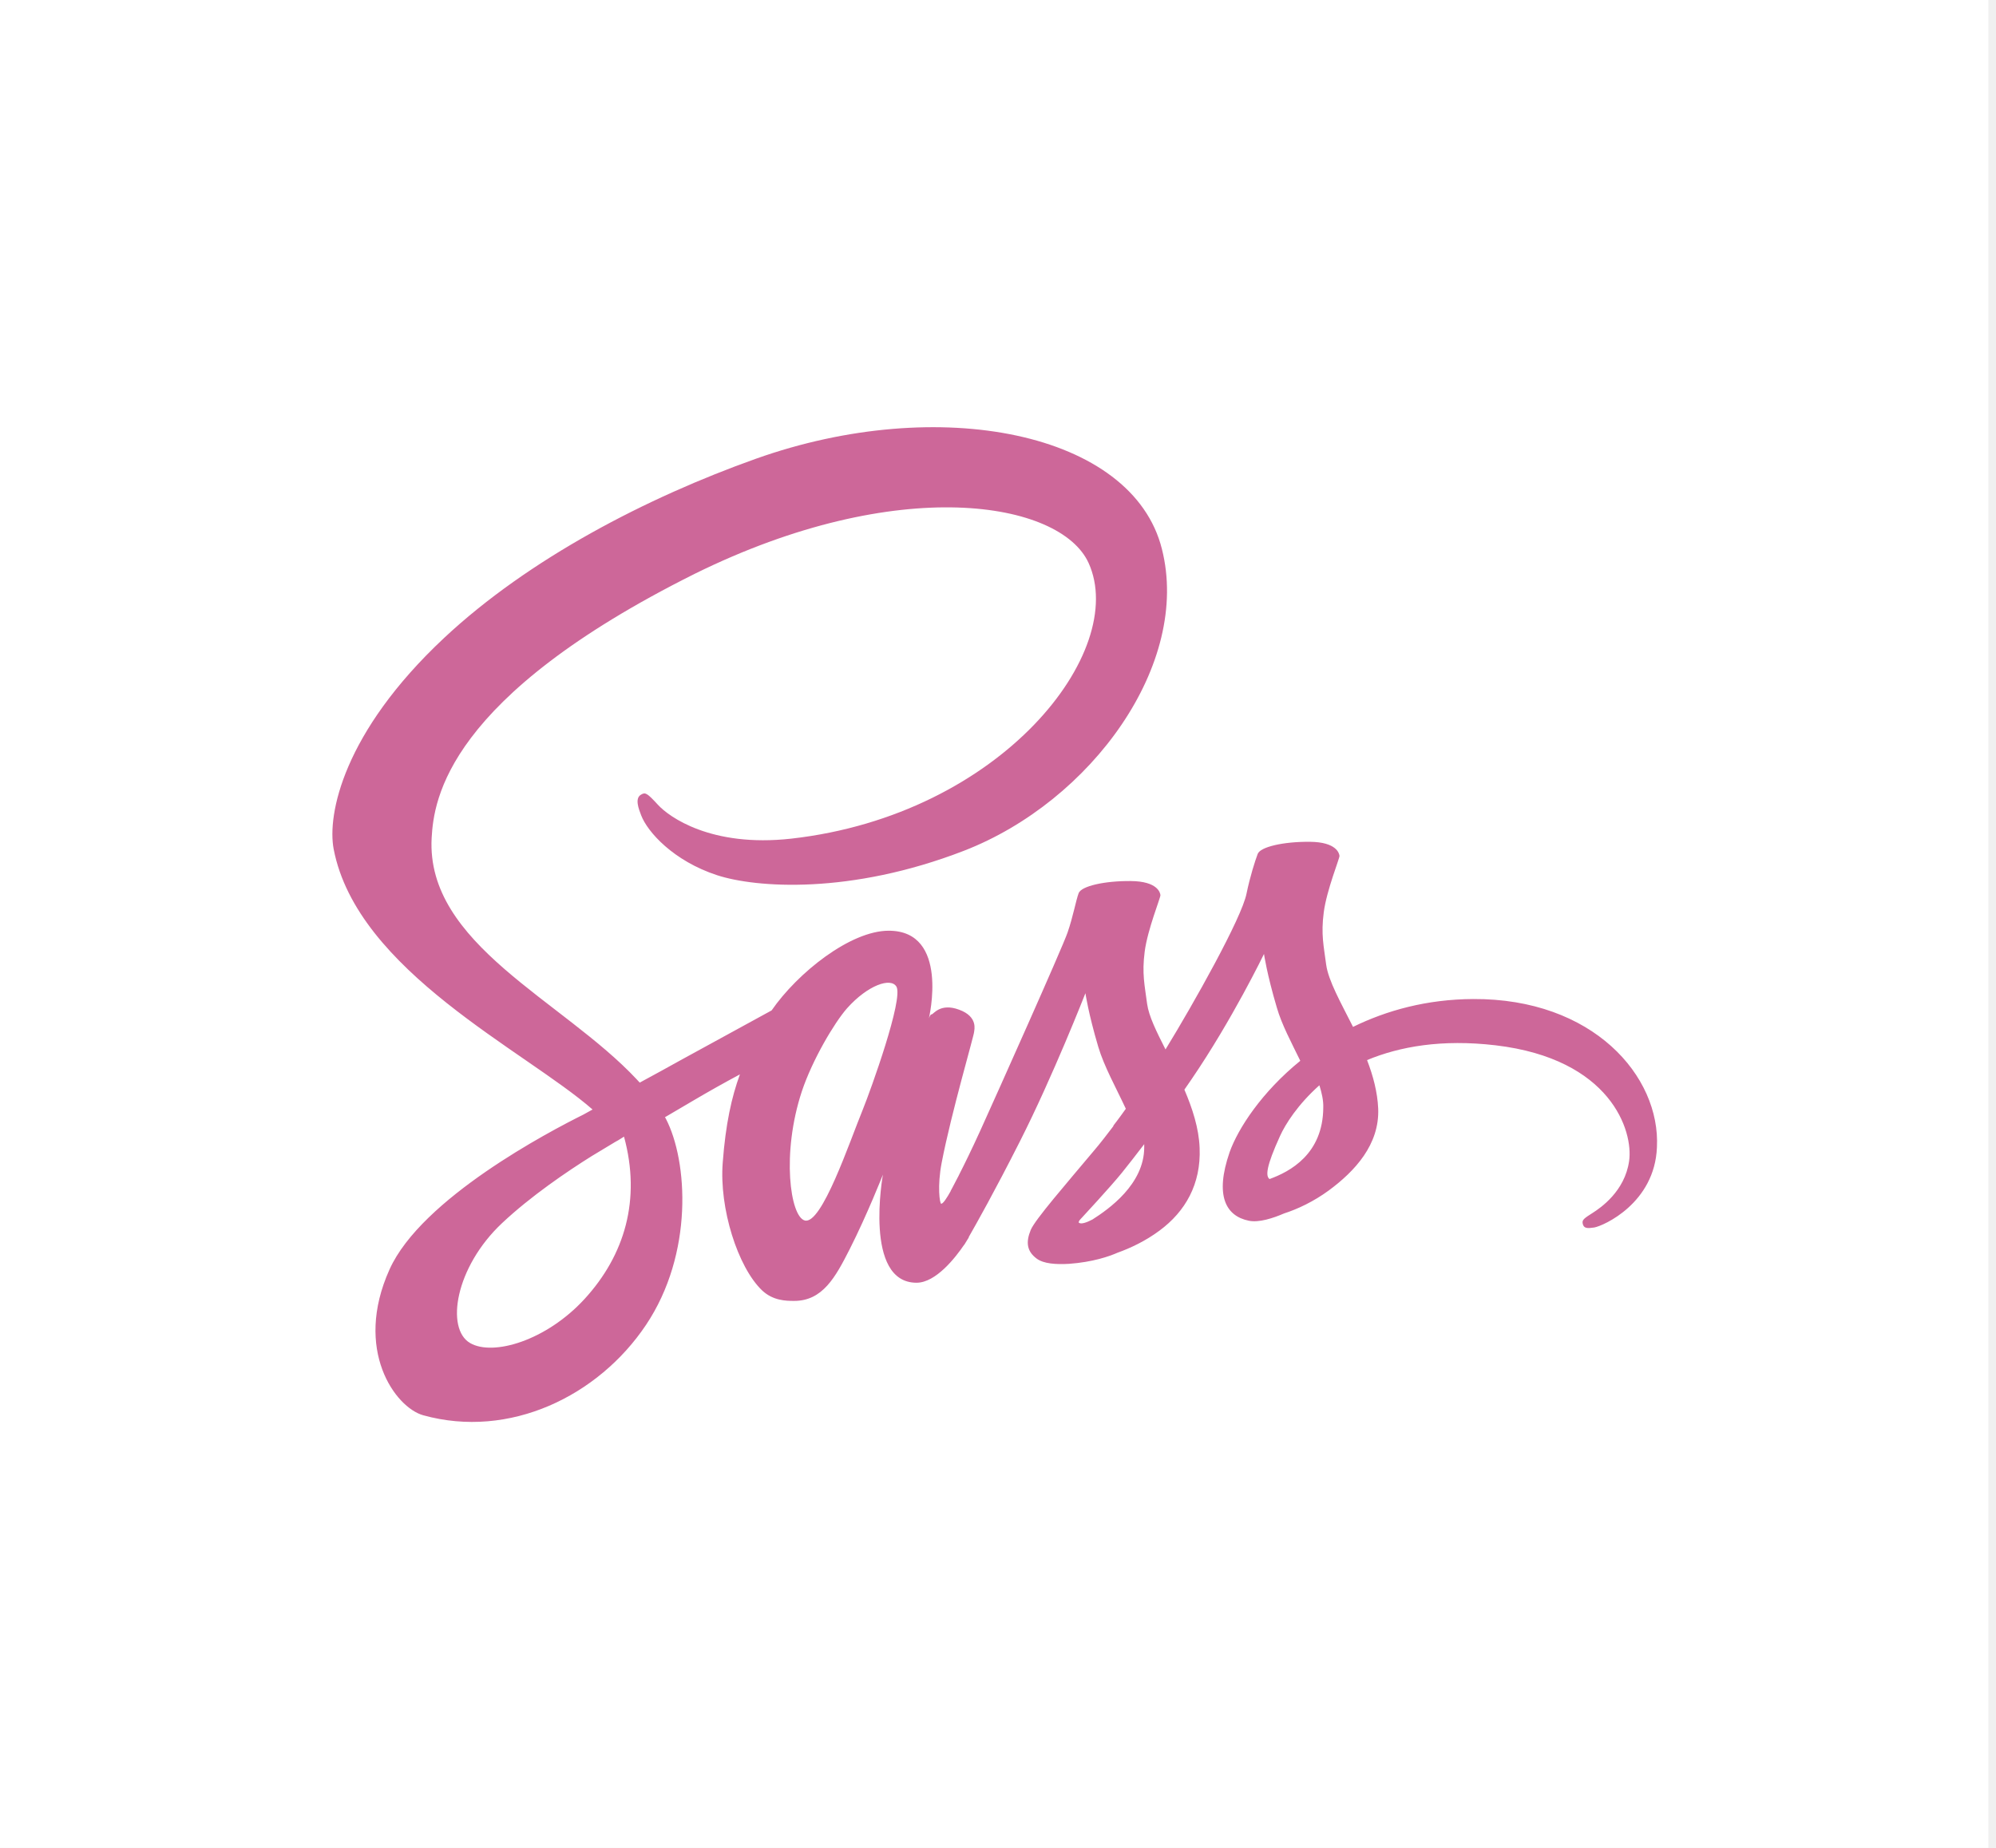
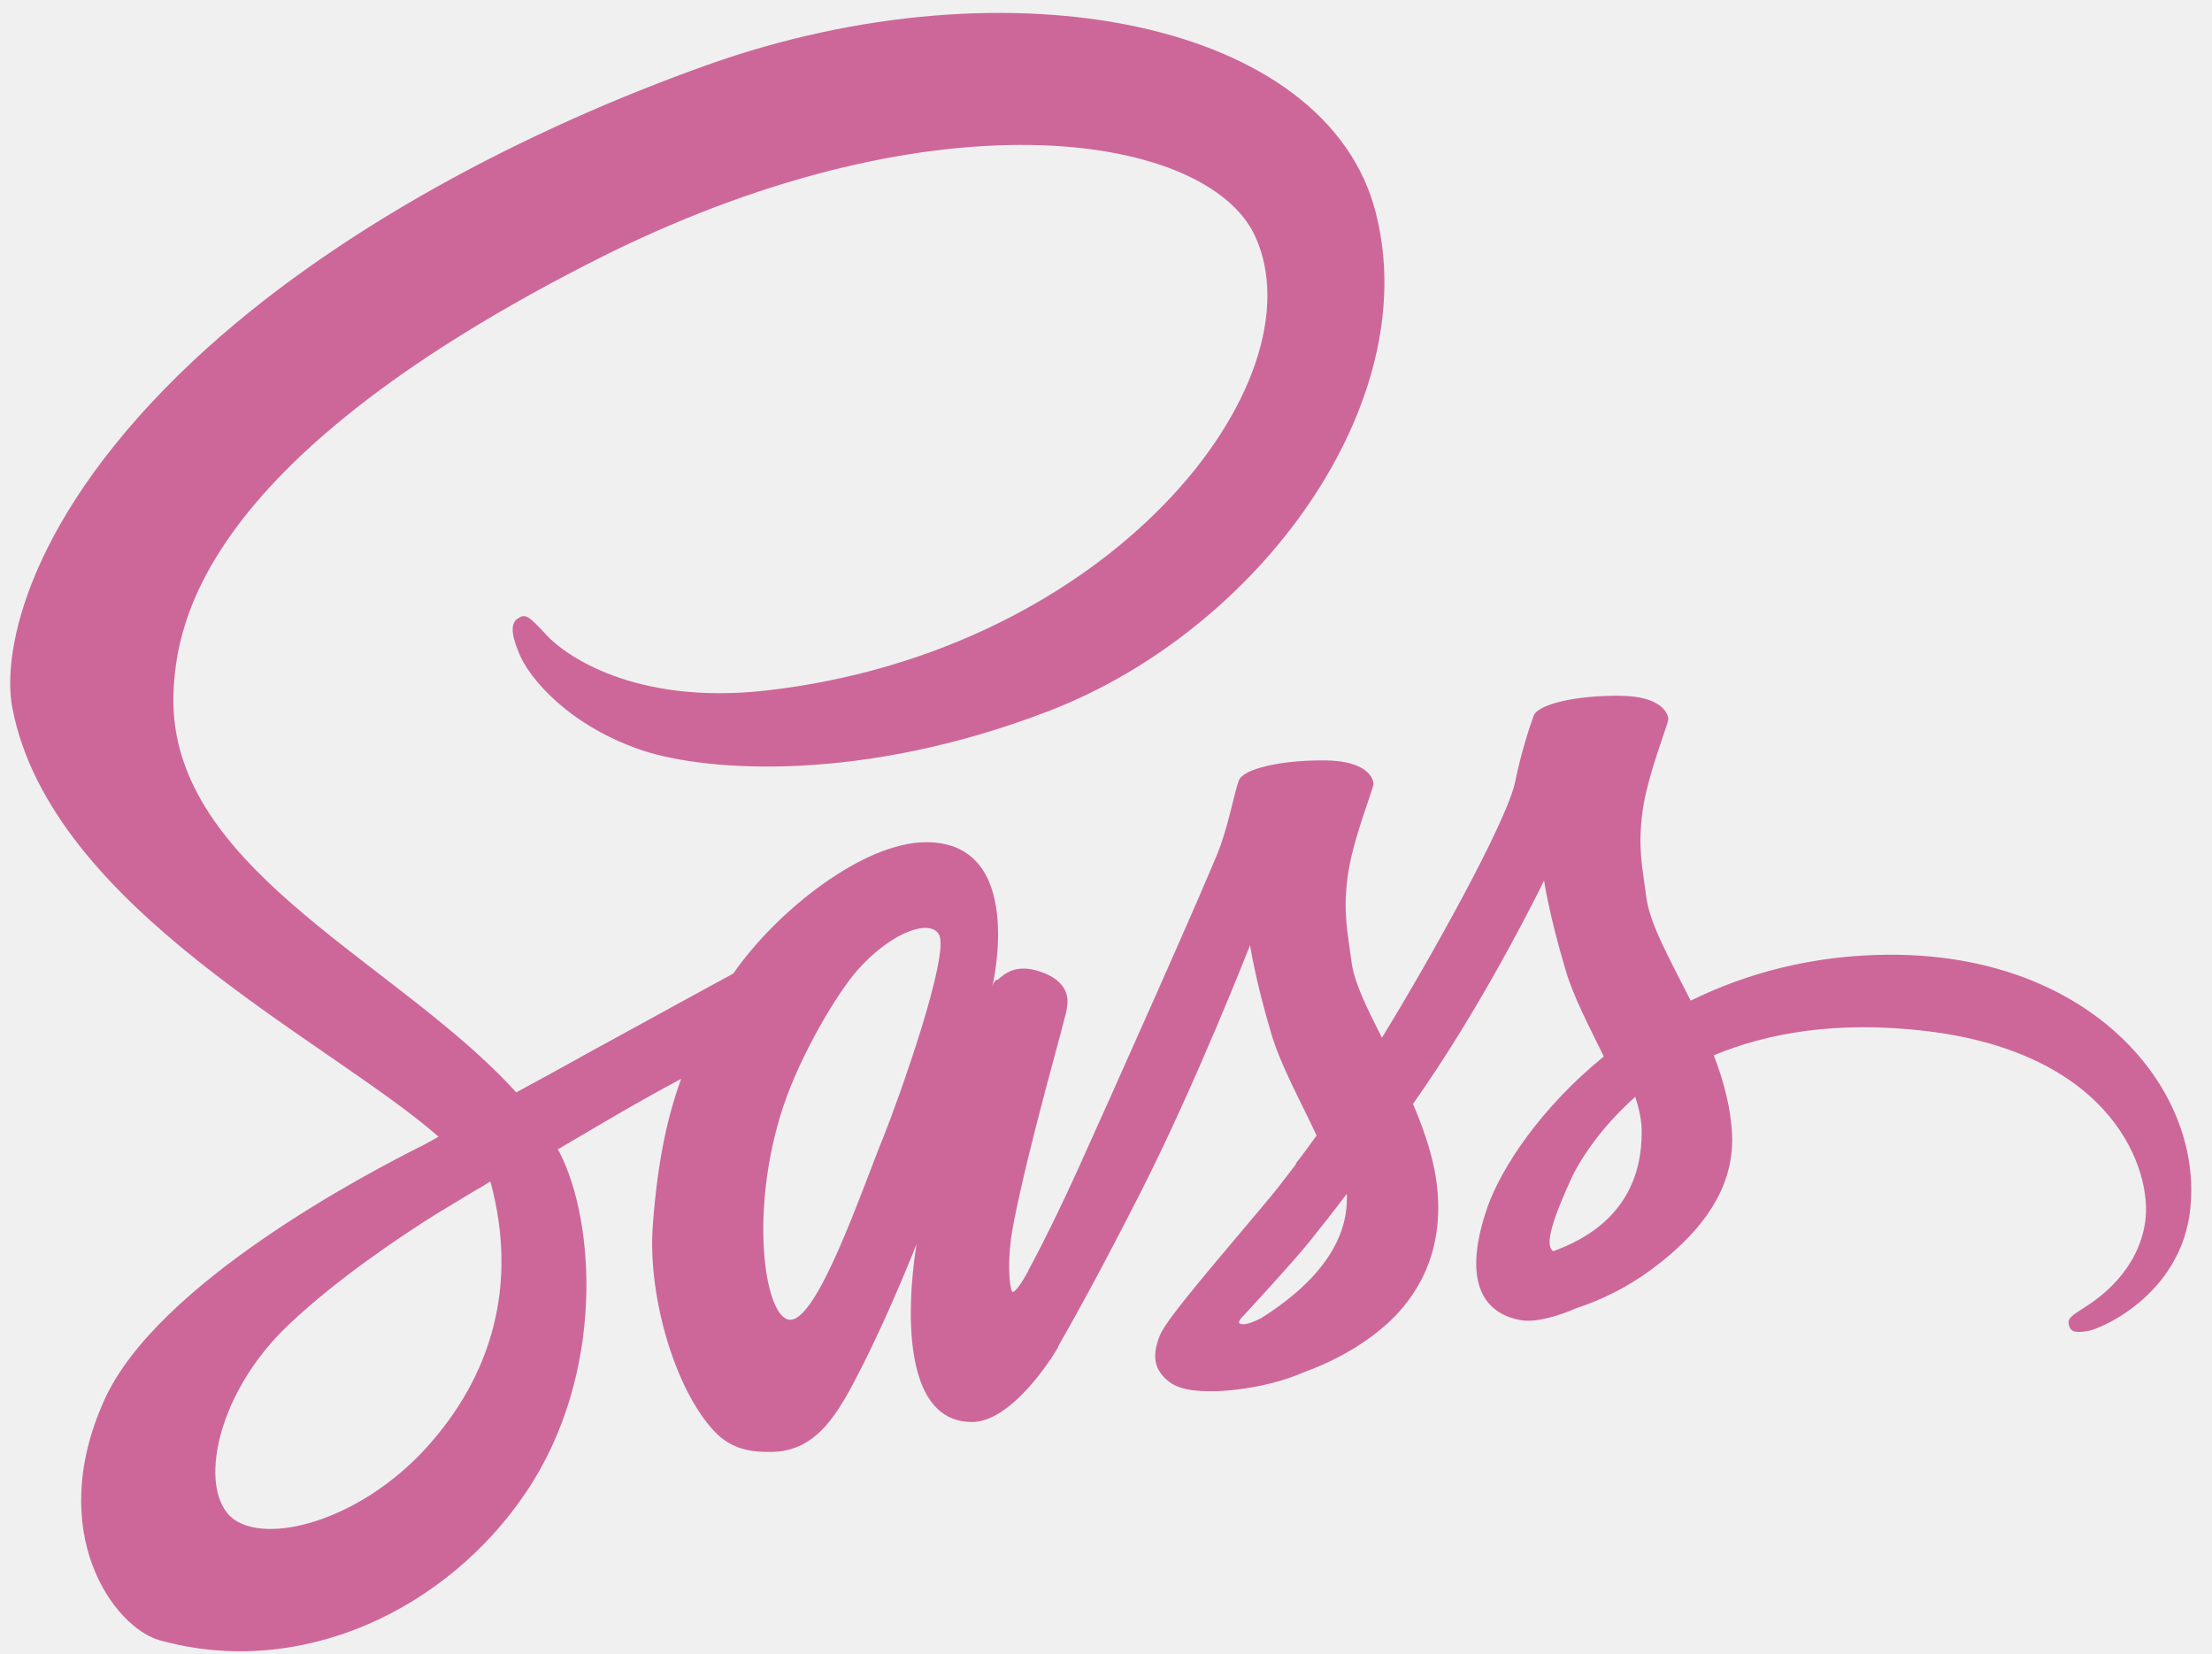
- <svg xmlns="http://www.w3.org/2000/svg" width="216px" height="200px" viewBox="0 0 216 200" version="1.1">
+ <svg xmlns="http://www.w3.org/2000/svg" width="103px" height="77px" viewBox="0 0 103 77" version="1.1">
  <defs />
  <g id="Page-1" stroke="none" stroke-width="1" fill="none" fill-rule="evenodd">
-     <g id="Group-8">
-       <rect id="Rectangle-1-Copy-5" fill="#FFFFFF" x="0" y="0" width="215.179" height="200" />
-       <g id="Sass_logo" transform="translate(35.71429, 45.98214)" fill="#CD6799">
+     <g id="Group-3" transform="translate(-16, -18)">
+       <rect id="Rectangle-1-Copy-5" x="0" y="0" width="134.111" height="113.353" />
+       <g id="Sass_logo" transform="translate(16.29446, 18.41983)" fill="#CD6799">
        <g id="Layer_1">
-           <path d="M123.693,62.147 C118.692,62.173 114.345,63.379 110.706,65.162 C109.37,62.514 108.035,60.154 107.799,58.423 C107.538,56.404 107.223,55.172 107.538,52.759 C107.852,50.347 109.266,46.912 109.24,46.649 C109.213,46.387 108.925,45.155 106.045,45.129 C103.165,45.102 100.677,45.679 100.389,46.44 C100.101,47.2 99.551,48.931 99.185,50.714 C98.687,53.336 93.424,62.697 90.413,67.601 C89.444,65.687 88.607,64.009 88.423,62.671 C88.161,60.652 87.847,59.42 88.161,57.007 C88.476,54.595 89.89,51.16 89.863,50.897 C89.837,50.635 89.549,49.403 86.669,49.377 C83.789,49.35 81.301,49.927 81.013,50.688 C80.725,51.448 80.411,53.231 79.809,54.962 C79.207,56.693 72.215,72.321 70.383,76.359 C69.44,78.431 68.628,80.083 68.052,81.21 L68.052,81.21 C68.052,81.21 68.026,81.289 67.947,81.42 C67.45,82.39 67.162,82.915 67.162,82.915 C67.162,82.915 67.162,82.915 67.162,82.941 C66.769,83.649 66.35,84.305 66.141,84.305 C65.984,84.305 65.696,82.417 66.193,79.847 C67.24,74.419 69.728,65.975 69.702,65.687 C69.702,65.529 70.173,64.061 68.078,63.301 C66.036,62.54 65.303,63.799 65.12,63.799 C64.936,63.799 64.805,64.245 64.805,64.245 C64.805,64.245 67.083,54.752 60.459,54.752 C56.322,54.752 50.614,59.289 47.786,63.379 C46.005,64.349 42.209,66.421 38.15,68.65 C36.605,69.515 35.008,70.381 33.515,71.193 C33.411,71.089 33.306,70.957 33.201,70.853 C25.189,62.278 10.369,56.221 10.997,44.709 C11.233,40.513 12.673,29.5 39.459,16.127 C61.506,5.244 79.049,8.26 82.087,14.947 C86.433,24.492 72.687,42.218 49.907,44.788 C41.214,45.758 36.658,42.401 35.505,41.143 C34.301,39.832 34.118,39.753 33.673,40.015 C32.939,40.409 33.411,41.589 33.673,42.27 C34.353,44.053 37.155,47.2 41.894,48.747 C46.084,50.111 56.269,50.871 68.602,46.099 C82.401,40.749 93.189,25.881 90.02,13.426 C86.852,0.787 65.905,-3.383 46.084,3.671 C34.301,7.867 21.523,14.475 12.333,23.076 C1.414,33.302 -0.314,42.192 0.393,45.915 C2.933,59.131 21.13,67.732 28.41,74.104 C28.043,74.314 27.703,74.497 27.415,74.655 C23.775,76.464 9.898,83.728 6.441,91.411 C2.514,100.117 7.07,106.357 10.081,107.197 C19.429,109.793 29.038,105.125 34.196,97.416 C39.355,89.706 38.726,79.689 36.343,75.101 C36.317,75.048 36.291,74.996 36.239,74.943 C37.181,74.393 38.15,73.816 39.093,73.265 C40.952,72.164 42.785,71.141 44.356,70.302 C43.465,72.741 42.811,75.651 42.497,79.847 C42.104,84.777 44.12,91.175 46.765,93.692 C47.943,94.793 49.331,94.82 50.221,94.82 C53.311,94.82 54.698,92.25 56.243,89.208 C58.128,85.485 59.83,81.158 59.83,81.158 C59.83,81.158 57.709,92.853 63.47,92.853 C65.565,92.853 67.686,90.126 68.628,88.736 L68.628,88.762 C68.628,88.762 68.681,88.684 68.785,88.5 C68.995,88.159 69.126,87.949 69.126,87.949 L69.126,87.897 C69.964,86.429 71.849,83.098 74.651,77.565 C78.264,70.433 81.746,61.517 81.746,61.517 C81.746,61.517 82.061,63.694 83.134,67.313 C83.763,69.437 85.072,71.77 86.119,74.025 C85.281,75.205 84.758,75.861 84.758,75.861 C84.758,75.861 84.758,75.861 84.784,75.887 C84.103,76.779 83.37,77.749 82.558,78.693 C79.704,82.102 76.3,86.009 75.829,87.137 C75.279,88.474 75.41,89.444 76.457,90.231 C77.217,90.808 78.578,90.886 79.966,90.808 C82.532,90.624 84.339,89.995 85.229,89.601 C86.617,89.103 88.24,88.343 89.759,87.215 C92.56,85.144 94.262,82.181 94.105,78.273 C94.027,76.123 93.32,73.973 92.456,71.954 C92.717,71.587 92.953,71.22 93.215,70.853 C97.64,64.376 101.07,57.269 101.07,57.269 C101.07,57.269 101.384,59.446 102.458,63.065 C102.982,64.9 104.055,66.893 104.998,68.833 C100.834,72.216 98.268,76.149 97.352,78.719 C95.702,83.492 96.985,85.642 99.421,86.14 C100.52,86.376 102.091,85.852 103.243,85.353 C104.71,84.881 106.438,84.069 108.087,82.862 C110.889,80.791 113.586,77.906 113.429,73.999 C113.35,72.216 112.879,70.459 112.224,68.755 C115.759,67.286 120.315,66.473 126.128,67.155 C138.592,68.624 141.053,76.412 140.582,79.689 C140.11,82.967 137.492,84.75 136.628,85.301 C135.764,85.852 135.476,86.035 135.554,86.429 C135.659,87.005 136.078,86.979 136.811,86.874 C137.832,86.691 143.357,84.226 143.593,78.195 C143.986,70.485 136.654,62.068 123.693,62.147 L123.693,62.147 Z M27.546,94.61 C23.408,99.12 17.648,100.825 15.161,99.382 C12.49,97.835 13.537,91.175 18.617,86.402 C21.707,83.492 25.686,80.791 28.331,79.139 C28.933,78.772 29.824,78.247 30.897,77.592 C31.08,77.487 31.185,77.434 31.185,77.434 L31.185,77.434 C31.395,77.303 31.604,77.172 31.814,77.041 C33.673,83.859 31.892,89.864 27.546,94.61 L27.546,94.61 Z M57.657,74.104 C56.217,77.618 53.206,86.612 51.373,86.114 C49.802,85.694 48.833,78.877 51.059,72.137 C52.185,68.755 54.567,64.717 55.955,63.143 C58.207,60.626 60.694,59.787 61.297,60.809 C62.056,62.147 58.547,71.901 57.657,74.104 L57.657,74.104 Z M82.506,86.009 C81.903,86.324 81.327,86.533 81.066,86.376 C80.882,86.271 81.327,85.852 81.327,85.852 C81.327,85.852 84.443,82.495 85.674,80.974 C86.381,80.083 87.219,79.034 88.109,77.854 L88.109,78.195 C88.109,82.207 84.234,84.908 82.506,86.009 L82.506,86.009 Z M101.672,81.63 C101.227,81.315 101.306,80.266 102.798,76.989 C103.374,75.704 104.736,73.553 107.066,71.482 C107.328,72.321 107.511,73.134 107.485,73.894 C107.459,78.955 103.846,80.843 101.672,81.63 L101.672,81.63 Z" id="Shape" />
+           <path d="M87.631,44.028 C84.088,44.047 81.009,44.901 78.43,46.165 C77.484,44.288 76.538,42.616 76.371,41.39 C76.186,39.96 75.963,39.087 76.186,37.378 C76.408,35.668 77.41,33.235 77.391,33.049 C77.373,32.863 77.169,31.99 75.128,31.972 C73.088,31.953 71.325,32.362 71.121,32.9 C70.917,33.439 70.528,34.665 70.268,35.928 C69.916,37.786 66.187,44.418 64.054,47.892 C63.367,46.536 62.774,45.347 62.644,44.4 C62.458,42.969 62.236,42.096 62.458,40.387 C62.681,38.678 63.683,36.244 63.664,36.059 C63.646,35.873 63.442,35 61.401,34.981 C59.361,34.962 57.598,35.371 57.394,35.91 C57.19,36.449 56.968,37.712 56.541,38.938 C56.114,40.164 51.161,51.236 49.863,54.097 C49.195,55.565 48.62,56.735 48.212,57.534 L48.212,57.534 C48.212,57.534 48.193,57.59 48.138,57.682 C47.785,58.37 47.581,58.741 47.581,58.741 C47.581,58.741 47.581,58.741 47.581,58.76 C47.303,59.262 47.006,59.726 46.858,59.726 C46.746,59.726 46.542,58.388 46.895,56.568 C47.637,52.722 49.399,46.74 49.381,46.536 C49.381,46.425 49.714,45.384 48.23,44.846 C46.784,44.307 46.264,45.199 46.134,45.199 C46.004,45.199 45.912,45.514 45.912,45.514 C45.912,45.514 47.526,38.789 42.832,38.789 C39.901,38.789 35.857,42.003 33.854,44.901 C32.593,45.589 29.903,47.056 27.028,48.635 C25.933,49.248 24.802,49.861 23.744,50.437 C23.67,50.363 23.596,50.27 23.522,50.196 C17.845,44.121 7.346,39.83 7.791,31.674 C7.958,28.702 8.978,20.899 27.955,11.425 C43.574,3.715 56.003,5.852 58.155,10.589 C61.234,17.351 51.495,29.909 35.357,31.73 C29.198,32.417 25.97,30.039 25.154,29.148 C24.301,28.219 24.171,28.163 23.856,28.349 C23.336,28.628 23.67,29.464 23.856,29.947 C24.338,31.21 26.323,33.439 29.68,34.535 C32.648,35.501 39.864,36.04 48.601,32.659 C58.377,28.869 66.02,18.336 63.775,9.512 C61.531,0.557 46.691,-2.396 32.648,2.601 C24.301,5.573 15.248,10.255 8.737,16.348 C1.002,23.593 -0.223,29.891 0.278,32.529 C2.078,41.892 14.97,47.985 20.127,52.499 C19.867,52.648 19.626,52.778 19.422,52.89 C16.844,54.171 7.012,59.317 4.563,64.76 C1.781,70.928 5.009,75.349 7.142,75.944 C13.764,77.783 20.572,74.476 24.227,69.015 C27.881,63.553 27.436,56.456 25.748,53.205 C25.729,53.168 25.711,53.131 25.673,53.094 C26.341,52.704 27.028,52.295 27.695,51.905 C29.012,51.125 30.311,50.4 31.424,49.806 C30.793,51.533 30.33,53.595 30.107,56.568 C29.829,60.06 31.257,64.593 33.131,66.377 C33.965,67.157 34.949,67.175 35.579,67.175 C37.768,67.175 38.751,65.355 39.846,63.2 C41.181,60.562 42.387,57.497 42.387,57.497 C42.387,57.497 40.885,65.782 44.966,65.782 C46.45,65.782 47.952,63.85 48.62,62.866 L48.62,62.884 C48.62,62.884 48.657,62.828 48.731,62.698 C48.88,62.457 48.972,62.308 48.972,62.308 L48.972,62.271 C49.566,61.231 50.902,58.871 52.887,54.952 C55.446,49.899 57.914,43.582 57.914,43.582 C57.914,43.582 58.136,45.124 58.897,47.688 C59.342,49.193 60.269,50.846 61.011,52.444 C60.418,53.28 60.047,53.744 60.047,53.744 C60.047,53.744 60.047,53.744 60.065,53.763 C59.583,54.394 59.064,55.082 58.489,55.75 C56.467,58.166 54.055,60.934 53.721,61.732 C53.332,62.68 53.424,63.367 54.166,63.924 C54.704,64.333 55.669,64.389 56.652,64.333 C58.47,64.203 59.75,63.757 60.381,63.479 C61.364,63.126 62.514,62.587 63.59,61.788 C65.575,60.32 66.781,58.221 66.669,55.453 C66.614,53.93 66.113,52.407 65.501,50.976 C65.686,50.716 65.853,50.456 66.039,50.196 C69.174,45.607 71.604,40.573 71.604,40.573 C71.604,40.573 71.826,42.115 72.587,44.678 C72.958,45.979 73.718,47.391 74.386,48.765 C71.437,51.162 69.619,53.948 68.97,55.769 C67.801,59.15 68.71,60.673 70.435,61.026 C71.214,61.194 72.327,60.822 73.143,60.469 C74.182,60.135 75.406,59.559 76.575,58.704 C78.56,57.237 80.471,55.193 80.359,52.425 C80.304,51.162 79.97,49.917 79.506,48.71 C82.01,47.669 85.238,47.093 89.356,47.576 C98.186,48.617 99.93,54.134 99.596,56.456 C99.262,58.779 97.407,60.042 96.795,60.432 C96.183,60.822 95.979,60.952 96.034,61.231 C96.108,61.639 96.405,61.621 96.925,61.547 C97.648,61.417 101.562,59.67 101.729,55.397 C102.007,49.936 96.813,43.972 87.631,44.028 L87.631,44.028 Z M19.515,67.027 C16.584,70.222 12.503,71.43 10.741,70.408 C8.848,69.312 9.59,64.593 13.189,61.212 C15.378,59.15 18.198,57.237 20.071,56.066 C20.498,55.806 21.129,55.435 21.889,54.97 C22.019,54.896 22.093,54.859 22.093,54.859 L22.093,54.859 C22.242,54.766 22.39,54.673 22.538,54.58 C23.856,59.41 22.594,63.664 19.515,67.027 L19.515,67.027 Z M40.847,52.499 C39.827,54.989 37.694,61.361 36.395,61.008 C35.282,60.711 34.596,55.88 36.173,51.106 C36.97,48.71 38.659,45.849 39.642,44.734 C41.237,42.951 42.999,42.356 43.426,43.081 C43.964,44.028 41.478,50.939 40.847,52.499 L40.847,52.499 Z M58.452,60.934 C58.025,61.156 57.617,61.305 57.431,61.194 C57.301,61.119 57.617,60.822 57.617,60.822 C57.617,60.822 59.824,58.444 60.696,57.367 C61.197,56.735 61.791,55.992 62.421,55.156 L62.421,55.397 C62.421,58.24 59.676,60.153 58.452,60.934 L58.452,60.934 Z M72.03,57.831 C71.715,57.608 71.771,56.865 72.828,54.543 C73.236,53.633 74.201,52.109 75.852,50.642 C76.037,51.236 76.167,51.812 76.148,52.351 C76.13,55.936 73.57,57.274 72.03,57.831 L72.03,57.831 Z" id="Shape" />
        </g>
      </g>
    </g>
  </g>
</svg>
